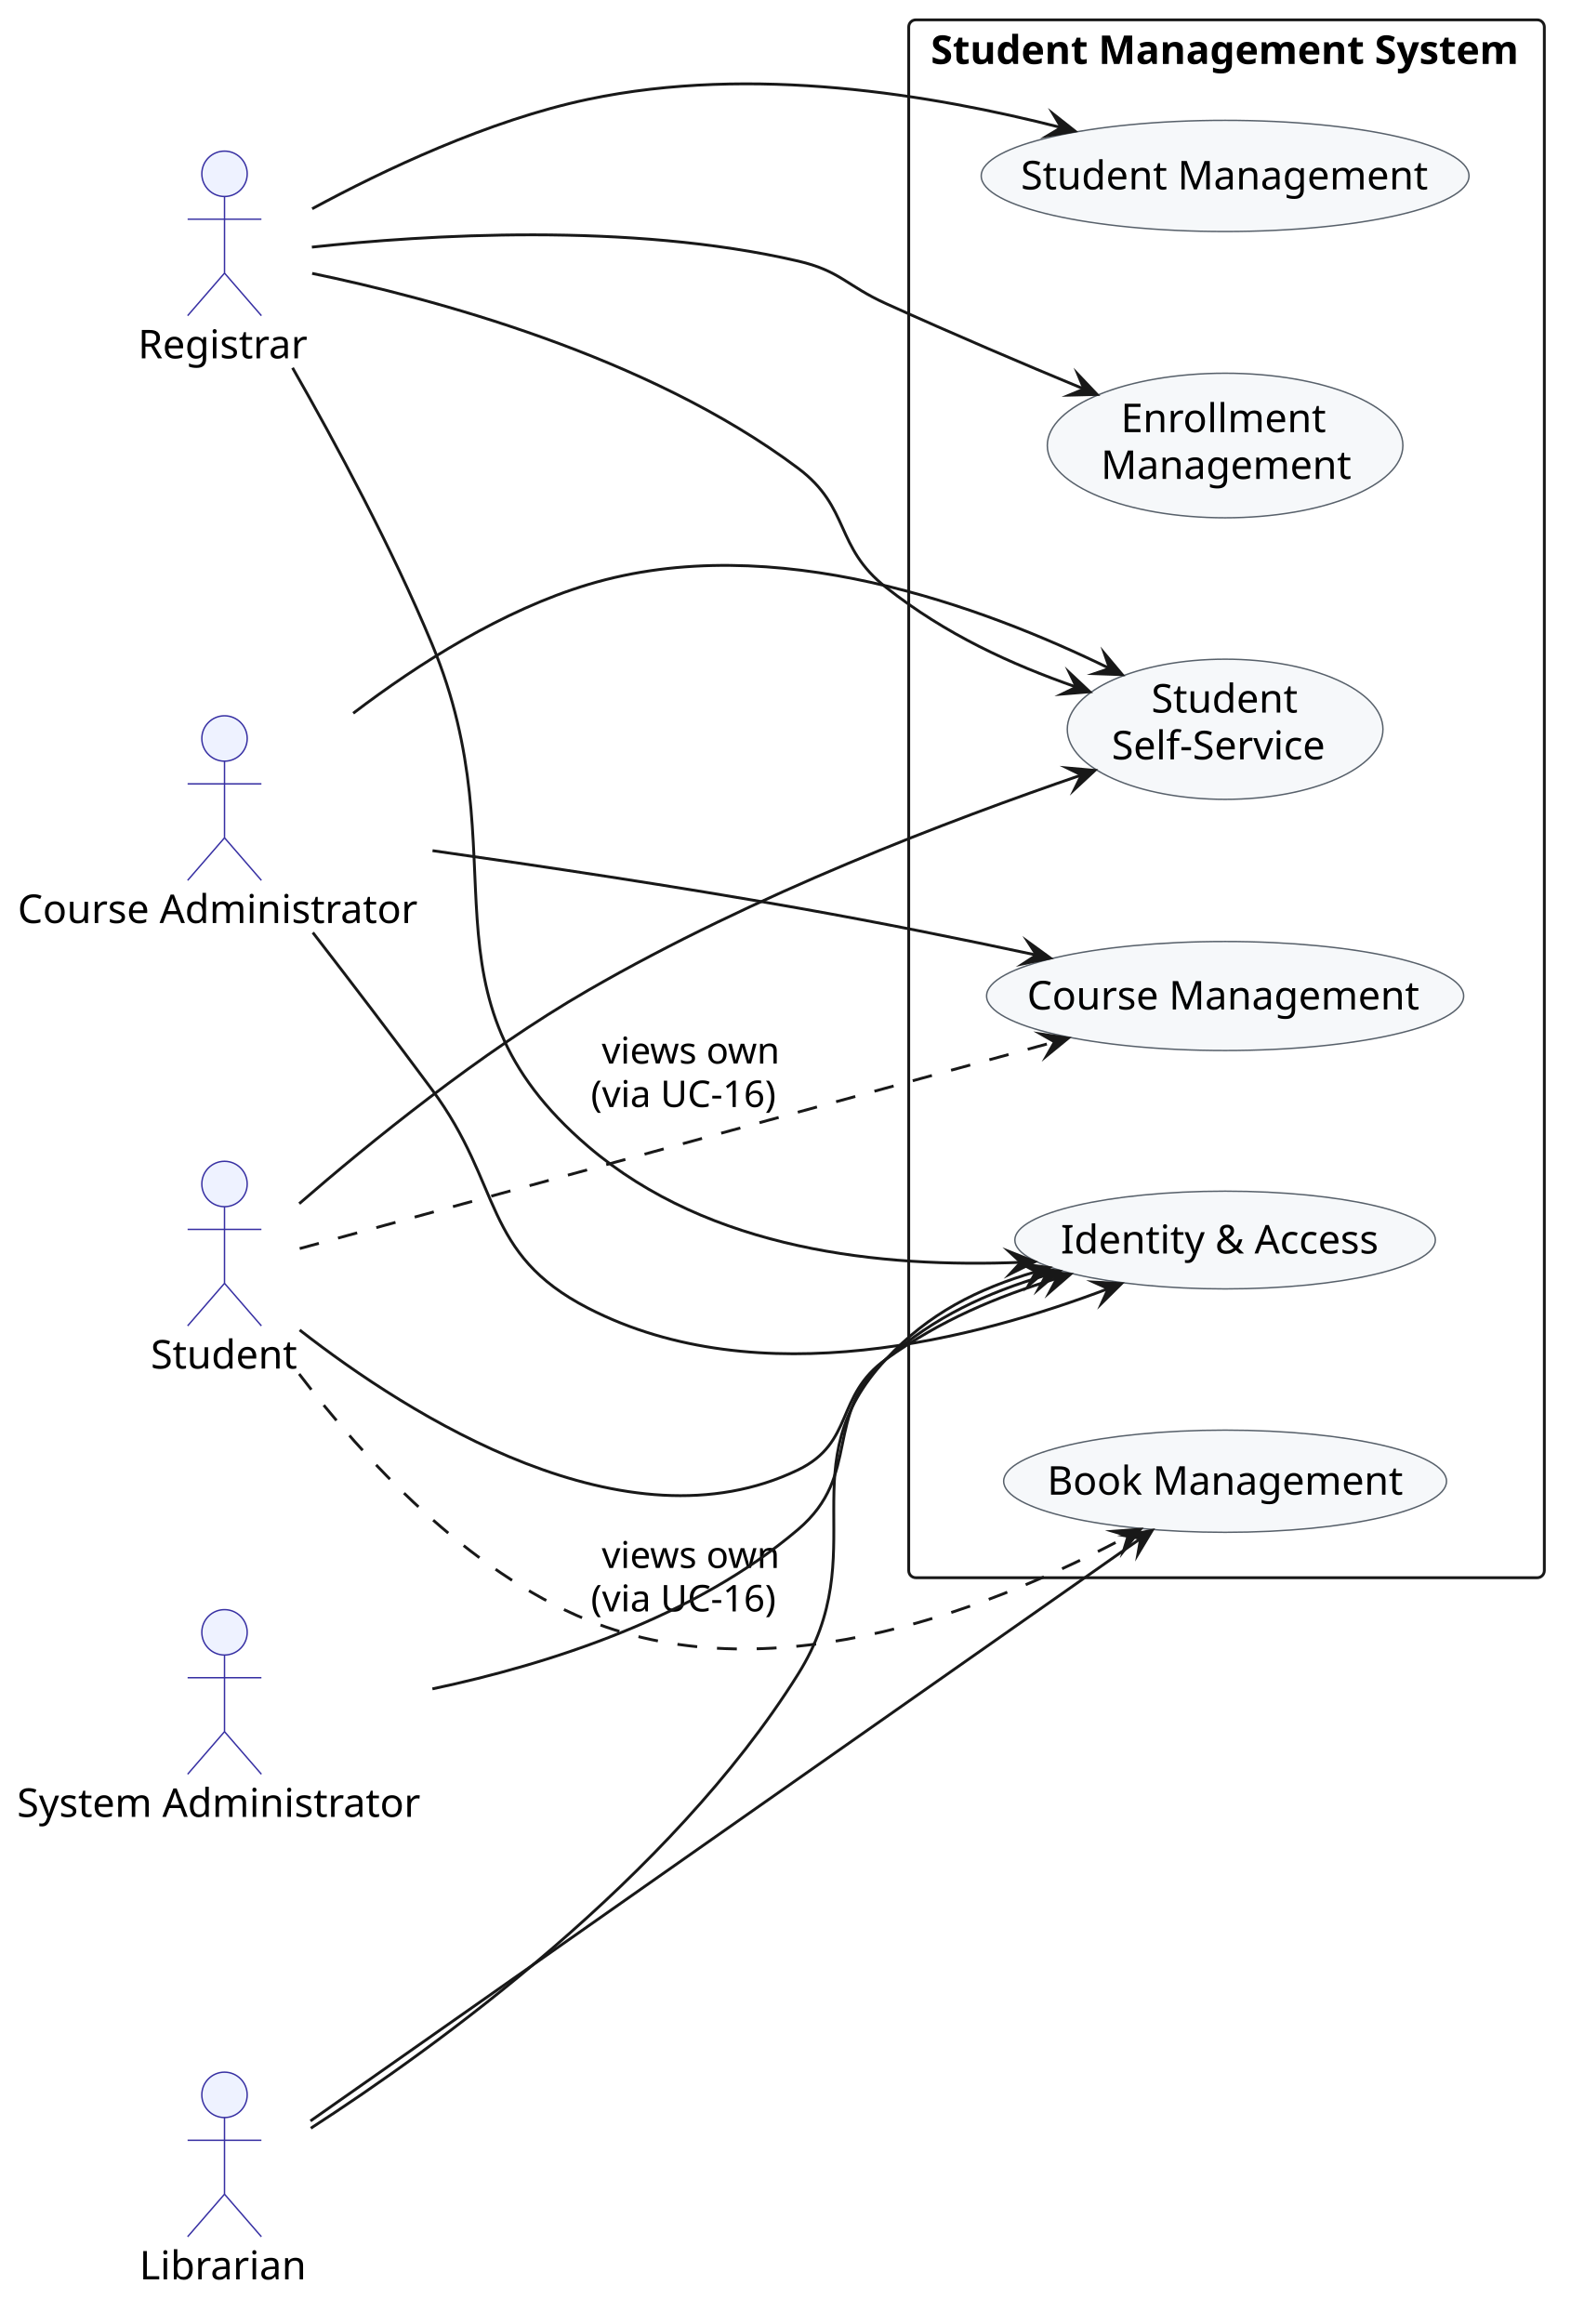
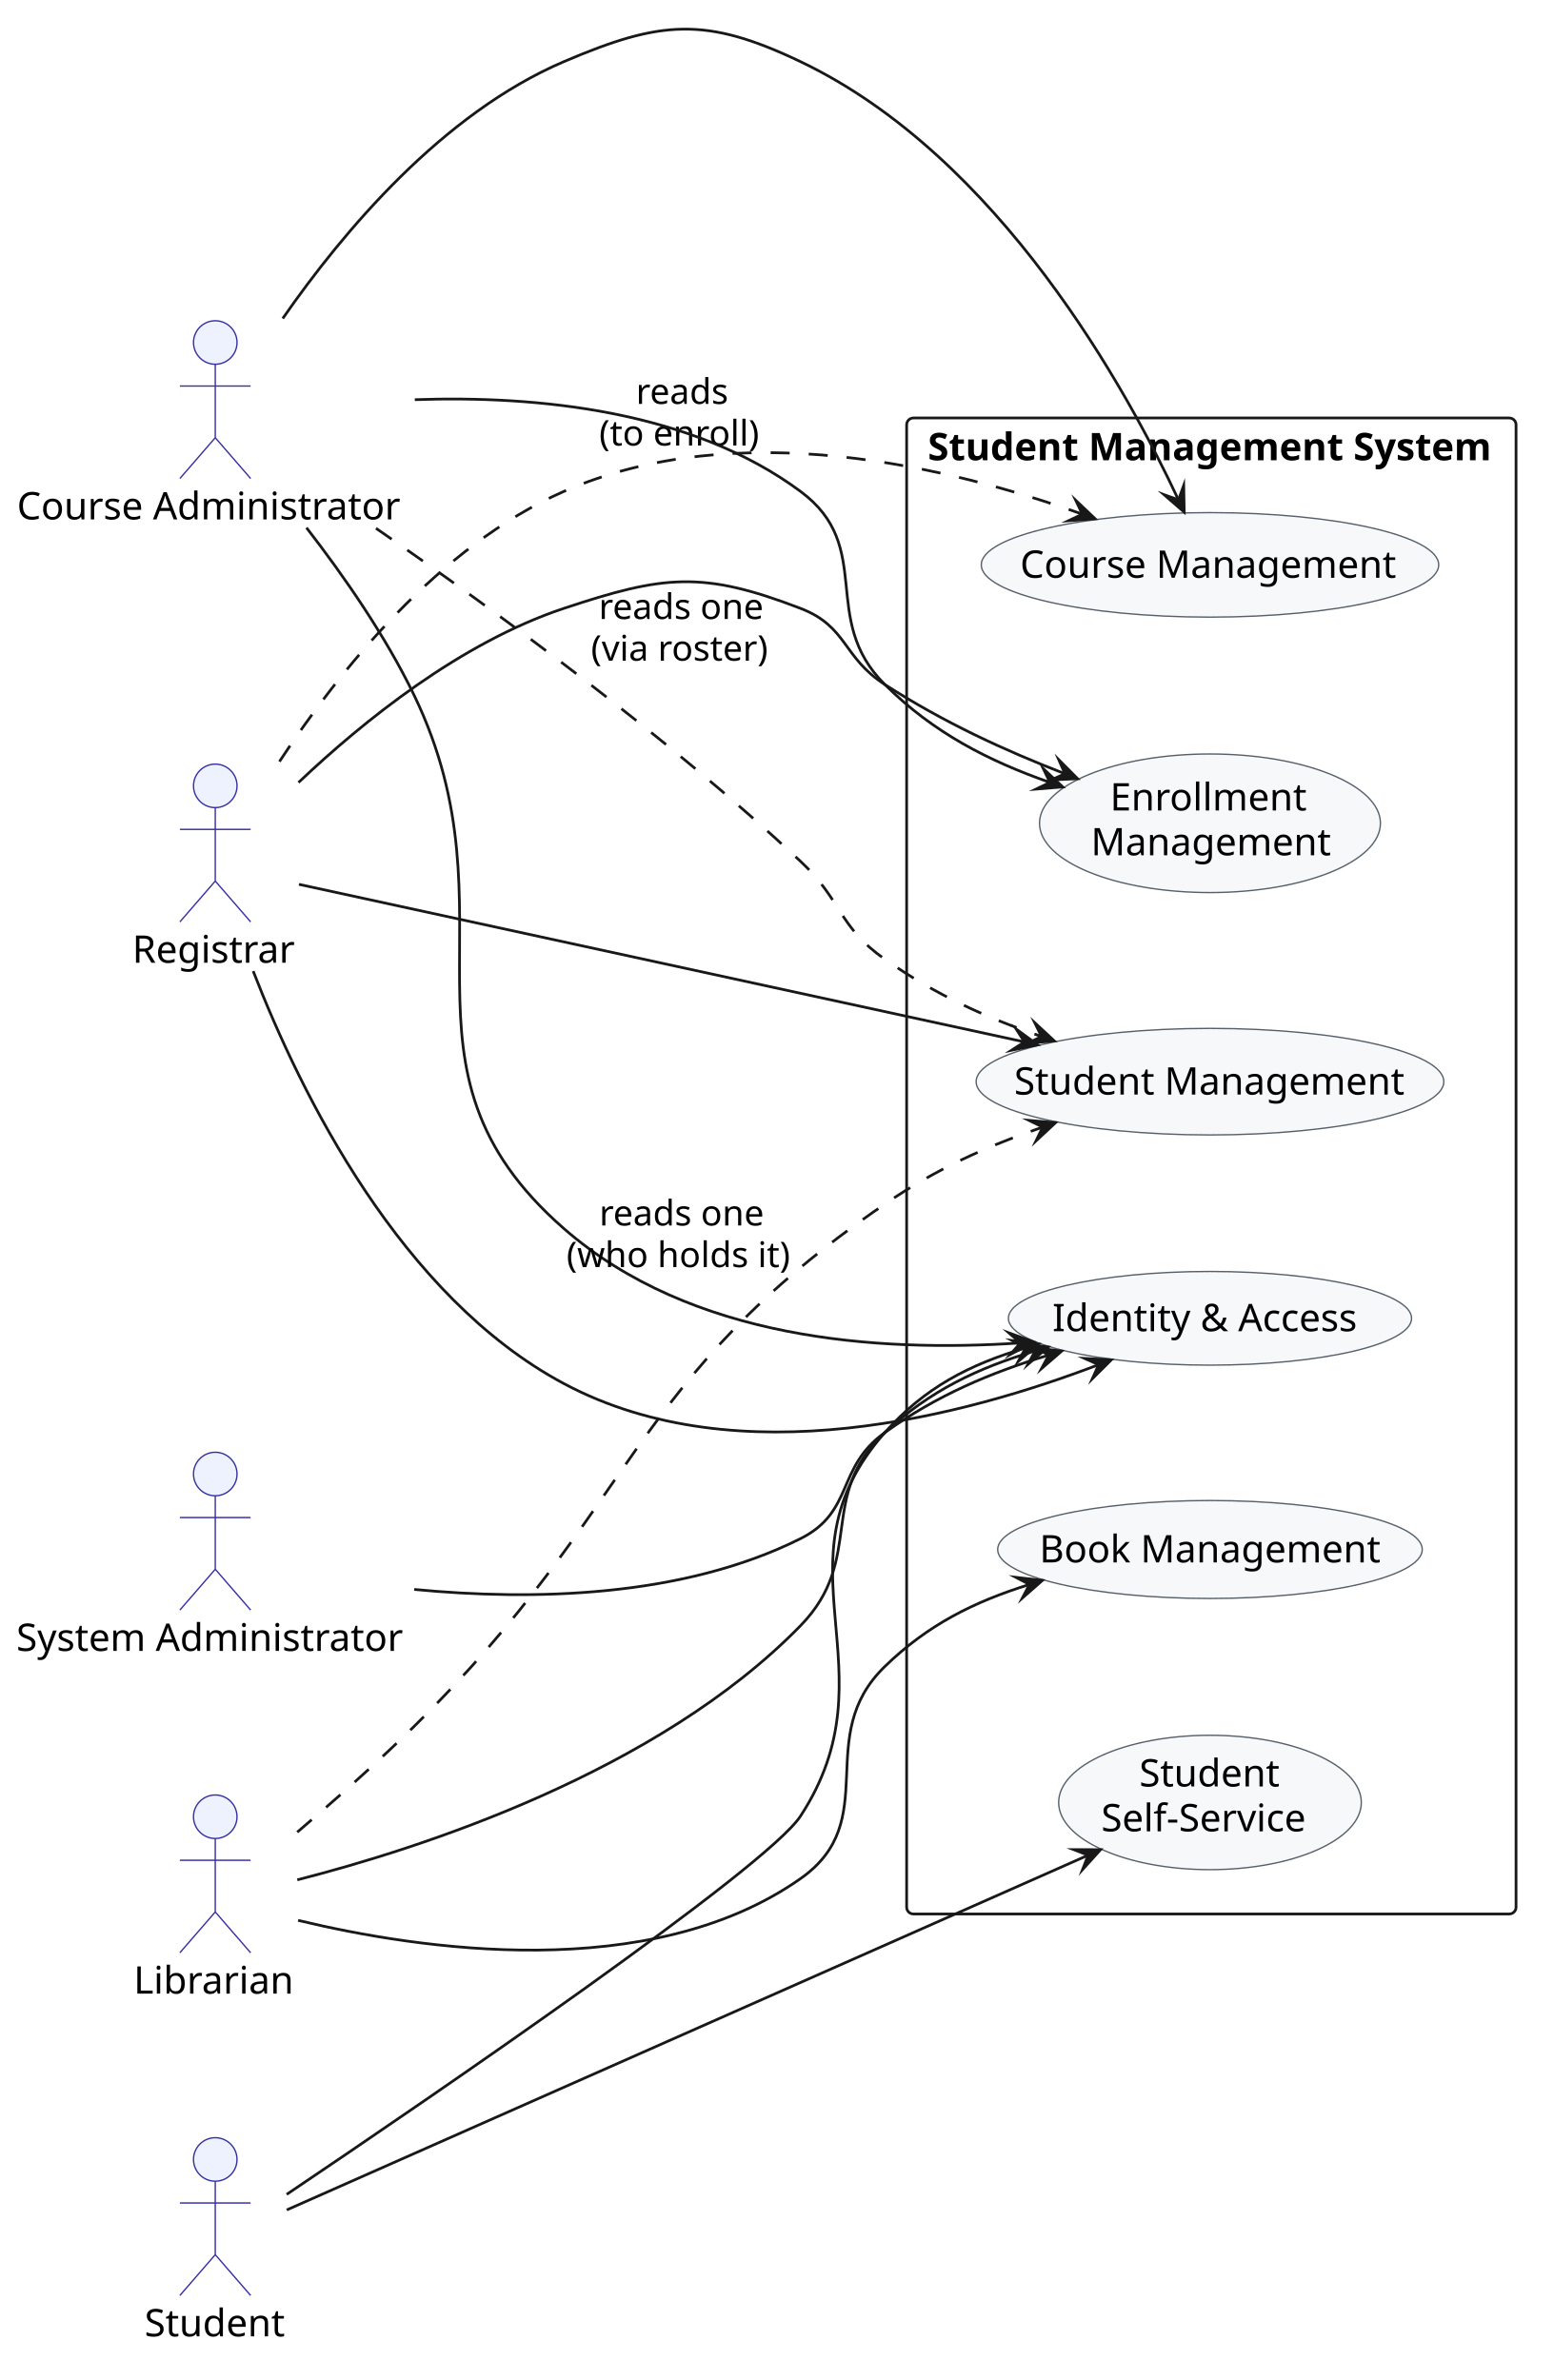
- <svg xmlns="http://www.w3.org/2000/svg" contentStyleType="text/css" data-diagram-type="DESCRIPTION" height="819px" preserveAspectRatio="none" style="width:558px;height:819px;" version="1.1" viewBox="0 0 558 819" width="558px" zoomAndPan="magnify">
+ <svg xmlns="http://www.w3.org/2000/svg" contentStyleType="text/css" data-diagram-type="DESCRIPTION" height="875px" preserveAspectRatio="none" style="width:571px;height:875px;" version="1.1" viewBox="0 0 571 875" width="571px" zoomAndPan="magnify">
  <defs />
  <g>
    <g class="cluster" data-qualified-name="Student Management System" data-source-line="24" id="ent0006">
-       <rect fill="none" height="549" rx="2.5" ry="2.5" style="stroke:#181818;stroke-width:1;" width="224" x="320.25" y="7" />
-       <text fill="#000000" font-family="sans-serif" font-size="14" font-weight="700" lengthAdjust="spacing" textLength="208.421" x="328.04" y="22.535">Student Management System</text>
+       <rect fill="none" height="550" rx="2.5" ry="2.5" style="stroke:#181818;stroke-width:1;" width="224" x="333.25" y="153.67" />
+       <text fill="#000000" font-family="sans-serif" font-size="14" font-weight="700" lengthAdjust="spacing" textLength="208.421" x="341.04" y="169.205">Student Management System</text>
    </g>
    <g class="entity" data-qualified-name="Student Management System.G1" data-source-line="25" id="ent0007">
-       <ellipse cx="431.75" cy="62" fill="#F6F8FA" rx="85.95" ry="19.59" style="stroke:#57606A;stroke-width:0.5;" />
-       <text fill="#000000" font-family="sans-serif" font-size="14" lengthAdjust="spacing" textLength="143.965" x="359.767" y="66.744">Student Management</text>
+       <ellipse cx="444.75" cy="397.67" fill="#F6F8FA" rx="85.95" ry="19.59" style="stroke:#57606A;stroke-width:0.5;" />
+       <text fill="#000000" font-family="sans-serif" font-size="14" lengthAdjust="spacing" textLength="143.965" x="372.767" y="402.414">Student Management</text>
    </g>
    <g class="entity" data-qualified-name="Student Management System.G4" data-source-line="26" id="ent0008">
-       <ellipse cx="431.747" cy="157.004" fill="#F6F8FA" rx="62.657" ry="25.474" style="stroke:#57606A;stroke-width:0.5;" />
-       <text fill="#000000" font-family="sans-serif" font-size="14" lengthAdjust="spacing" textLength="73.493" x="395" y="152.288">Enrollment</text>
-       <text fill="#000000" font-family="sans-serif" font-size="14" lengthAdjust="spacing" textLength="87.534" x="387.98" y="168.776">Management</text>
+       <ellipse cx="444.747" cy="302.674" fill="#F6F8FA" rx="62.657" ry="25.474" style="stroke:#57606A;stroke-width:0.5;" />
+       <text fill="#000000" font-family="sans-serif" font-size="14" lengthAdjust="spacing" textLength="73.493" x="408" y="297.958">Enrollment</text>
+       <text fill="#000000" font-family="sans-serif" font-size="14" lengthAdjust="spacing" textLength="87.534" x="400.98" y="314.446">Management</text>
    </g>
    <g class="entity" data-qualified-name="Student Management System.G6" data-source-line="27" id="ent0009">
-       <ellipse cx="431.754" cy="257.001" fill="#F6F8FA" rx="55.624" ry="24.701" style="stroke:#57606A;stroke-width:0.5;" />
-       <text fill="#000000" font-family="sans-serif" font-size="14" lengthAdjust="spacing" textLength="52.001" x="405.754" y="251.122">Student</text>
-       <text fill="#000000" font-family="sans-serif" font-size="14" lengthAdjust="spacing" textLength="79.967" x="391.771" y="267.61">Self-Service</text>
+       <ellipse cx="444.754" cy="662.671" fill="#F6F8FA" rx="55.624" ry="24.701" style="stroke:#57606A;stroke-width:0.5;" />
+       <text fill="#000000" font-family="sans-serif" font-size="14" lengthAdjust="spacing" textLength="52.001" x="418.754" y="656.792">Student</text>
+       <text fill="#000000" font-family="sans-serif" font-size="14" lengthAdjust="spacing" textLength="79.967" x="404.771" y="673.28">Self-Service</text>
    </g>
    <g class="entity" data-qualified-name="Student Management System.G5" data-source-line="28" id="ent0010">
-       <ellipse cx="431.75" cy="437" fill="#F6F8FA" rx="74.1" ry="17.22" style="stroke:#57606A;stroke-width:0.5;" />
-       <text fill="#000000" font-family="sans-serif" font-size="14" lengthAdjust="spacing" textLength="115.862" x="373.818" y="441.744">Identity &amp; Access</text>
+       <ellipse cx="444.75" cy="484.67" fill="#F6F8FA" rx="74.1" ry="17.22" style="stroke:#57606A;stroke-width:0.5;" />
+       <text fill="#000000" font-family="sans-serif" font-size="14" lengthAdjust="spacing" textLength="115.862" x="386.818" y="489.414">Identity &amp; Access</text>
    </g>
    <g class="entity" data-qualified-name="Student Management System.G3" data-source-line="29" id="ent0011">
-       <ellipse cx="431.754" cy="351.003" fill="#F6F8FA" rx="84.064" ry="19.213" style="stroke:#57606A;stroke-width:0.5;" />
-       <text fill="#000000" font-family="sans-serif" font-size="14" lengthAdjust="spacing" textLength="139.603" x="361.953" y="355.747">Course Management</text>
+       <ellipse cx="444.754" cy="207.673" fill="#F6F8FA" rx="84.064" ry="19.213" style="stroke:#57606A;stroke-width:0.5;" />
+       <text fill="#000000" font-family="sans-serif" font-size="14" lengthAdjust="spacing" textLength="139.603" x="374.953" y="212.417">Course Management</text>
    </g>
    <g class="entity" data-qualified-name="Student Management System.G2" data-source-line="30" id="ent0012">
-       <ellipse cx="431.746" cy="521.997" fill="#F6F8FA" rx="78.036" ry="18.007" style="stroke:#57606A;stroke-width:0.5;" />
-       <text fill="#000000" font-family="sans-serif" font-size="14" lengthAdjust="spacing" textLength="125.398" x="369.046" y="526.741">Book Management</text>
+       <ellipse cx="444.746" cy="569.667" fill="#F6F8FA" rx="78.036" ry="18.007" style="stroke:#57606A;stroke-width:0.5;" />
+       <text fill="#000000" font-family="sans-serif" font-size="14" lengthAdjust="spacing" textLength="125.398" x="382.046" y="574.411">Book Management</text>
    </g>
    <g class="entity" data-qualified-name="Registrar" data-source-line="18" id="ent0001">
-       <ellipse cx="79.125" cy="61.25" fill="#EEF2FF" rx="8" ry="8" style="stroke:#3730A3;stroke-width:0.5;" />
-       <path d="M79.125,69.25 L79.125,96.25 M66.125,77.25 L92.125,77.25 M79.125,96.25 L66.125,111.25 M79.125,96.25 L92.125,111.25" fill="none" style="stroke:#3730A3;stroke-width:0.5;" />
-       <text fill="#000000" font-family="sans-serif" font-size="14" lengthAdjust="spacing" textLength="60.99" x="48.63" y="126.285">Registrar</text>
+       <ellipse cx="79.125" cy="288.92" fill="#EEF2FF" rx="8" ry="8" style="stroke:#3730A3;stroke-width:0.5;" />
+       <path d="M79.125,296.92 L79.125,323.92 M66.125,304.92 L92.125,304.92 M79.125,323.92 L66.125,338.92 M79.125,323.92 L92.125,338.92" fill="none" style="stroke:#3730A3;stroke-width:0.5;" />
+       <text fill="#000000" font-family="sans-serif" font-size="14" lengthAdjust="spacing" textLength="60.99" x="48.63" y="353.955">Registrar</text>
    </g>
    <g class="entity" data-qualified-name="CourseAdmin" data-source-line="19" id="ent0002">
-       <ellipse cx="79.125" cy="260.25" fill="#EEF2FF" rx="8" ry="8" style="stroke:#3730A3;stroke-width:0.5;" />
-       <path d="M79.125,268.25 L79.125,295.25 M66.125,276.25 L92.125,276.25 M79.125,295.25 L66.125,310.25 M79.125,295.25 L92.125,310.25" fill="none" style="stroke:#3730A3;stroke-width:0.5;" />
-       <text fill="#000000" font-family="sans-serif" font-size="14" lengthAdjust="spacing" textLength="145.79" x="6.23" y="325.285">Course Administrator</text>
+       <ellipse cx="79.125" cy="125.92" fill="#EEF2FF" rx="8" ry="8" style="stroke:#3730A3;stroke-width:0.5;" />
+       <path d="M79.125,133.92 L79.125,160.92 M66.125,141.92 L92.125,141.92 M79.125,160.92 L66.125,175.92 M79.125,160.92 L92.125,175.92" fill="none" style="stroke:#3730A3;stroke-width:0.5;" />
+       <text fill="#000000" font-family="sans-serif" font-size="14" lengthAdjust="spacing" textLength="145.79" x="6.23" y="190.955">Course Administrator</text>
    </g>
    <g class="entity" data-qualified-name="Student" data-source-line="20" id="ent0003">
-       <ellipse cx="79.121" cy="417.25" fill="#EEF2FF" rx="8" ry="8" style="stroke:#3730A3;stroke-width:0.5;" />
-       <path d="M79.121,425.25 L79.121,452.25 M66.121,433.25 L92.121,433.25 M79.121,452.25 L66.121,467.25 M79.121,452.25 L92.121,467.25" fill="none" style="stroke:#3730A3;stroke-width:0.5;" />
-       <text fill="#000000" font-family="sans-serif" font-size="14" lengthAdjust="spacing" textLength="52.001" x="53.12" y="482.285">Student</text>
+       <ellipse cx="79.121" cy="793.92" fill="#EEF2FF" rx="8" ry="8" style="stroke:#3730A3;stroke-width:0.5;" />
+       <path d="M79.121,801.92 L79.121,828.92 M66.121,809.92 L92.121,809.92 M79.121,828.92 L66.121,843.92 M79.121,828.92 L92.121,843.92" fill="none" style="stroke:#3730A3;stroke-width:0.5;" />
+       <text fill="#000000" font-family="sans-serif" font-size="14" lengthAdjust="spacing" textLength="52.001" x="53.12" y="858.955">Student</text>
    </g>
    <g class="entity" data-qualified-name="Librarian" data-source-line="21" id="ent0004">
-       <ellipse cx="79.119" cy="738.25" fill="#EEF2FF" rx="8" ry="8" style="stroke:#3730A3;stroke-width:0.5;" />
-       <path d="M79.119,746.25 L79.119,773.25 M66.119,754.25 L92.119,754.25 M79.119,773.25 L66.119,788.25 M79.119,773.25 L92.119,788.25" fill="none" style="stroke:#3730A3;stroke-width:0.5;" />
-       <text fill="#000000" font-family="sans-serif" font-size="14" lengthAdjust="spacing" textLength="59.978" x="49.13" y="803.285">Librarian</text>
+       <ellipse cx="79.119" cy="667.92" fill="#EEF2FF" rx="8" ry="8" style="stroke:#3730A3;stroke-width:0.5;" />
+       <path d="M79.119,675.92 L79.119,702.92 M66.119,683.92 L92.119,683.92 M79.119,702.92 L66.119,717.92 M79.119,702.92 L92.119,717.92" fill="none" style="stroke:#3730A3;stroke-width:0.5;" />
+       <text fill="#000000" font-family="sans-serif" font-size="14" lengthAdjust="spacing" textLength="59.978" x="49.13" y="732.955">Librarian</text>
    </g>
    <g class="entity" data-qualified-name="SysAdmin" data-source-line="22" id="ent0005">
-       <ellipse cx="79.124" cy="575.25" fill="#EEF2FF" rx="8" ry="8" style="stroke:#3730A3;stroke-width:0.5;" />
-       <path d="M79.124,583.25 L79.124,610.25 M66.124,591.25 L92.124,591.25 M79.124,610.25 L66.124,625.25 M79.124,610.25 L92.124,625.25" fill="none" style="stroke:#3730A3;stroke-width:0.5;" />
-       <text fill="#000000" font-family="sans-serif" font-size="14" lengthAdjust="spacing" textLength="146.248" x="6" y="640.285">System Administrator</text>
+       <ellipse cx="79.124" cy="541.92" fill="#EEF2FF" rx="8" ry="8" style="stroke:#3730A3;stroke-width:0.5;" />
+       <path d="M79.124,549.92 L79.124,576.92 M66.124,557.92 L92.124,557.92 M79.124,576.92 L66.124,591.92 M79.124,576.92 L92.124,591.92" fill="none" style="stroke:#3730A3;stroke-width:0.5;" />
+       <text fill="#000000" font-family="sans-serif" font-size="14" lengthAdjust="spacing" textLength="146.248" x="6" y="606.955">System Administrator</text>
    </g>
    <g class="link" data-entity-1="ent0001" data-entity-2="ent0007" data-link-type="dependency" data-source-line="33" id="lnk13">
-       <path d="M110.01,73.57 C135.04,60.03 172.2,42.37 207.25,35 C265.38,22.76 328.425,33.335 373.995,44.955" fill="none" id="Registrar-to-G1" style="stroke:#181818;stroke-width:1;" />
-       <polygon fill="#181818" points="378.84,46.19,371.107,40.09,373.995,44.955,369.131,47.842,378.84,46.19" style="stroke:#181818;stroke-width:1;stroke-linejoin:miter;stroke-miterlimit:10;" />
+       <path d="M109.88,325.13 C168.99,337.97 297.434,365.878 376.554,383.068" fill="none" id="Registrar-to-G1" style="stroke:#181818;stroke-width:1;" />
+       <polygon fill="#181818" points="381.44,384.13,373.494,378.31,376.554,383.068,371.796,386.128,381.44,384.13" style="stroke:#181818;stroke-width:1;stroke-linejoin:miter;stroke-miterlimit:10;" />
    </g>
    <g class="link" data-entity-1="ent0001" data-entity-2="ent0008" data-link-type="dependency" data-source-line="34" id="lnk14">
-       <path d="M109.91,87.09 C149.59,82.8 221.72,78.19 281.25,92 C296.16,95.45 298.3,100.69 312.25,107 C336.66,118.04 359.601,127.805 382.001,137.095" fill="none" id="Registrar-to-G4" style="stroke:#181818;stroke-width:1;" />
-       <polygon fill="#181818" points="386.62,139.01,379.839,131.867,382.001,137.095,376.774,139.257,386.62,139.01" style="stroke:#181818;stroke-width:1;stroke-linejoin:miter;stroke-miterlimit:10;" />
+       <path d="M109.72,287.68 C133.59,265.07 169.34,236.27 207.25,223.67 C243.94,211.47 258.16,209.78 294.25,223.67 C311.58,230.33 309.62,241.64 325.25,251.67 C347.21,265.76 369.06,275.778 391.44,284.478" fill="none" id="Registrar-to-G4" style="stroke:#181818;stroke-width:1;" />
+       <polygon fill="#181818" points="396.1,286.29,389.161,279.301,391.44,284.478,386.262,286.757,396.1,286.29" style="stroke:#181818;stroke-width:1;stroke-linejoin:miter;stroke-miterlimit:10;" />
    </g>
-     <g class="link" data-entity-1="ent0001" data-entity-2="ent0009" data-link-type="dependency" data-source-line="35" id="lnk15">
-       <path d="M110.01,96.35 C151.73,105 228.28,125.25 281.25,165 C299.81,178.92 294.02,192.64 312.25,207 C333.39,223.64 356.159,234.052 379.339,242.142" fill="none" id="Registrar-to-G6" style="stroke:#181818;stroke-width:1;" />
-       <polygon fill="#181818" points="384.06,243.79,376.881,237.048,379.339,242.142,374.245,244.601,384.06,243.79" style="stroke:#181818;stroke-width:1;stroke-linejoin:miter;stroke-miterlimit:10;" />
+     <g class="link" data-entity-1="ent0001" data-entity-2="ent0010" data-link-type="dependency" data-source-line="35" id="lnk15">
+       <path d="M93.06,357.02 C110.77,402.66 147.38,476.69 207.25,508.67 C271.68,543.08 355.399,520.214 403.819,501.724" fill="none" id="Registrar-to-G5" style="stroke:#181818;stroke-width:1;" />
+       <polygon fill="#181818" points="408.49,499.94,398.655,499.414,403.819,501.724,401.509,506.887,408.49,499.94" style="stroke:#181818;stroke-width:1;stroke-linejoin:miter;stroke-miterlimit:10;" />
    </g>
-     <g class="link" data-entity-1="ent0001" data-entity-2="ent0010" data-link-type="dependency" data-source-line="36" id="lnk16">
-       <path d="M103.1,129.63 C118.37,156.35 138.13,193.07 152.25,227 C183.91,303.05 144.67,350.42 207.25,404 C250.23,440.79 310.734,446.798 359.734,444.858" fill="none" id="Registrar-to-G5" style="stroke:#181818;stroke-width:1;" />
-       <polygon fill="#181818" points="364.73,444.66,355.579,441.019,359.734,444.858,355.895,449.013,364.73,444.66" style="stroke:#181818;stroke-width:1;stroke-linejoin:miter;stroke-miterlimit:10;" />
+     <g class="link" data-entity-1="ent0001" data-entity-2="ent0011" data-link-type="dependency" data-source-line="36" id="lnk16">
+       <path d="M102.71,279.99 C124.63,246.66 161.31,200.81 207.25,180.67 C271.21,152.62 349.079,171.694 397.819,189.034" fill="none" id="Registrar-to-G3" style="stroke:#181818;stroke-width:1;stroke-dasharray:7,7;" />
+       <polygon fill="#181818" points="402.53,190.71,395.391,183.925,397.819,189.034,392.71,191.462,402.53,190.71" style="stroke:#181818;stroke-width:1;stroke-linejoin:miter;stroke-miterlimit:10;" />
+       <text fill="#000000" font-family="sans-serif" font-size="13" lengthAdjust="spacing" textLength="34.55" x="233.748" y="148.488">reads</text>
+       <text fill="#000000" font-family="sans-serif" font-size="13" lengthAdjust="spacing" textLength="61.547" x="220.25" y="163.799">(to enroll)</text>
    </g>
    <g class="link" data-entity-1="ent0002" data-entity-2="ent0011" data-link-type="dependency" data-source-line="38" id="lnk17">
-       <path d="M152.43,299.78 C190.79,305.22 238.67,312.41 281.25,320 C310.61,325.22 338.14,330.798 365.27,336.578" fill="none" id="CourseAdmin-to-G3" style="stroke:#181818;stroke-width:1;" />
-       <polygon fill="#181818" points="370.16,337.62,362.191,331.832,365.27,336.578,360.524,339.657,370.16,337.62" style="stroke:#181818;stroke-width:1;stroke-linejoin:miter;stroke-miterlimit:10;" />
+       <path d="M103.92,117.1 C126.16,85.06 162.61,41.75 207.25,22.67 C242.8,7.47 259.36,6 294.25,22.67 C367.66,57.73 414.492,143.851 433.162,183.771" fill="none" id="CourseAdmin-to-G3" style="stroke:#181818;stroke-width:1;" />
+       <polygon fill="#181818" points="435.28,188.3,435.091,178.453,433.162,183.771,427.844,181.842,435.28,188.3" style="stroke:#181818;stroke-width:1;stroke-linejoin:miter;stroke-miterlimit:10;" />
    </g>
-     <g class="link" data-entity-1="ent0002" data-entity-2="ent0009" data-link-type="dependency" data-source-line="39" id="lnk18">
-       <path d="M124.48,251.36 C147.51,233.84 177.1,215.06 207.25,206 C272.81,186.29 346.667,213.895 391.027,235.565" fill="none" id="CourseAdmin-to-G6" style="stroke:#181818;stroke-width:1;" />
-       <polygon fill="#181818" points="395.52,237.76,389.189,230.215,391.027,235.565,385.678,237.404,395.52,237.76" style="stroke:#181818;stroke-width:1;stroke-linejoin:miter;stroke-miterlimit:10;" />
+     <g class="link" data-entity-1="ent0002" data-entity-2="ent0008" data-link-type="dependency" data-source-line="39" id="lnk18">
+       <path d="M152.46,146.94 C197.39,145.38 254.03,150.86 294.25,180.67 C321.91,201.16 300.84,227.38 325.25,251.67 C343.11,269.44 363.441,279.787 385.911,287.657" fill="none" id="CourseAdmin-to-G4" style="stroke:#181818;stroke-width:1;" />
+       <polygon fill="#181818" points="390.63,289.31,383.458,282.56,385.911,287.657,380.814,290.11,390.63,289.31" style="stroke:#181818;stroke-width:1;stroke-linejoin:miter;stroke-miterlimit:10;" />
    </g>
    <g class="link" data-entity-1="ent0002" data-entity-2="ent0010" data-link-type="dependency" data-source-line="40" id="lnk19">
-       <path d="M110.25,328.64 C123.3,345.54 138.66,365.65 152.25,384 C177.27,417.79 169.85,441.75 207.25,461 C267.63,492.07 344.504,471.581 390.554,454.141" fill="none" id="CourseAdmin-to-G5" style="stroke:#181818;stroke-width:1;" />
-       <polygon fill="#181818" points="395.23,452.37,385.397,451.817,390.554,454.141,388.23,459.298,395.23,452.37" style="stroke:#181818;stroke-width:1;stroke-linejoin:miter;stroke-miterlimit:10;" />
+       <path d="M112.66,194.02 C126.46,211.84 141.74,233.88 152.25,255.67 C191.54,337.17 139.1,392.15 207.25,451.67 C254.16,492.64 322.481,497.221 375.051,493.731" fill="none" id="CourseAdmin-to-G5" style="stroke:#181818;stroke-width:1;" />
+       <polygon fill="#181818" points="380.04,493.4,370.795,490.005,375.051,493.731,371.325,497.987,380.04,493.4" style="stroke:#181818;stroke-width:1;stroke-linejoin:miter;stroke-miterlimit:10;" />
    </g>
-     <g class="link" data-entity-1="ent0003" data-entity-2="ent0009" data-link-type="dependency" data-source-line="42" id="lnk20">
-       <path d="M105.46,424.18 C130.13,402.77 169.36,370.87 207.25,349 C265.94,315.11 334.79,288.99 381.13,273.12" fill="none" id="Student-to-G6" style="stroke:#181818;stroke-width:1;" />
-       <polygon fill="#181818" points="385.86,271.5,376.05,270.632,381.13,273.12,378.642,278.2,385.86,271.5" style="stroke:#181818;stroke-width:1;stroke-linejoin:miter;stroke-miterlimit:10;" />
+     <g class="link" data-entity-1="ent0002" data-entity-2="ent0007" data-link-type="dependency" data-source-line="41" id="lnk20">
+       <path d="M138.21,194.23 C182.85,225.05 245.01,270.58 294.25,316.67 C309.66,331.09 307.96,340.55 325.25,352.67 C343.9,365.74 362.11,373.978 382.82,381.079" fill="none" id="CourseAdmin-to-G1" style="stroke:#181818;stroke-width:1;stroke-dasharray:7,7;" />
+       <polygon fill="#181818" points="387.55,382.7,380.334,375.998,382.82,381.079,377.739,383.565,387.55,382.7" style="stroke:#181818;stroke-width:1;stroke-linejoin:miter;stroke-miterlimit:10;" />
+       <text fill="#000000" font-family="sans-serif" font-size="13" lengthAdjust="spacing" textLength="61.959" x="220.065" y="227.578">reads one</text>
+       <text fill="#000000" font-family="sans-serif" font-size="13" lengthAdjust="spacing" textLength="67.59" x="217.25" y="242.889">(via roster)</text>
    </g>
-     <g class="link" data-entity-1="ent0003" data-entity-2="ent0010" data-link-type="dependency" data-source-line="43" id="lnk21">
-       <path d="M105.61,468.71 C144.5,499.04 220.55,547.28 281.25,518 C301.19,508.37 294.23,491.86 312.25,479 C331.52,465.24 350.966,457.055 372.476,450.514" fill="none" id="Student-to-G5" style="stroke:#181818;stroke-width:1;" />
-       <polygon fill="#181818" points="377.26,449.06,367.486,447.851,372.476,450.514,369.813,455.505,377.26,449.06" style="stroke:#181818;stroke-width:1;stroke-linejoin:miter;stroke-miterlimit:10;" />
+     <g class="link" data-entity-1="ent0003" data-entity-2="ent0009" data-link-type="dependency" data-source-line="43" id="lnk21">
+       <path d="M105.4,812.47 C167.81,784.84 324.988,715.244 399.958,682.054" fill="none" id="Student-to-G6" style="stroke:#181818;stroke-width:1;" />
+       <polygon fill="#181818" points="404.53,680.03,394.681,680.016,399.958,682.054,397.92,687.331,404.53,680.03" style="stroke:#181818;stroke-width:1;stroke-linejoin:miter;stroke-miterlimit:10;" />
    </g>
-     <g class="link" data-entity-1="ent0003" data-entity-2="ent0012" data-link-type="dependency" data-source-line="44" id="lnk22">
-       <path d="M105.43,484.2 C128.13,513.99 164.41,553.56 207.25,571 C274.03,598.17 354.051,564.537 397.541,541.287" fill="none" id="Student-to-G2" style="stroke:#181818;stroke-width:1;stroke-dasharray:7,7;" />
-       <polygon fill="#181818" points="401.95,538.93,392.127,539.646,397.541,541.287,395.899,546.701,401.95,538.93" style="stroke:#181818;stroke-width:1;stroke-linejoin:miter;stroke-miterlimit:10;" />
-       <text fill="#000000" font-family="sans-serif" font-size="13" lengthAdjust="spacing" textLength="64.556" x="212.071" y="552.568">views own</text>
-       <text fill="#000000" font-family="sans-serif" font-size="13" lengthAdjust="spacing" textLength="72.198" x="208.25" y="567.879">(via UC-16)</text>
+     <g class="link" data-entity-1="ent0003" data-entity-2="ent0010" data-link-type="dependency" data-source-line="44" id="lnk22">
+       <path d="M105.38,806.76 C159.29,770.46 281.73,686.82 294.25,667.67 C329.35,613.95 282.78,574.76 325.25,526.67 C339.77,510.22 356.355,501.636 376.975,495.546" fill="none" id="Student-to-G5" style="stroke:#181818;stroke-width:1;" />
+       <polygon fill="#181818" points="381.77,494.13,372.006,492.843,376.975,495.546,374.272,500.515,381.77,494.13" style="stroke:#181818;stroke-width:1;stroke-linejoin:miter;stroke-miterlimit:10;" />
    </g>
-     <g class="link" data-entity-1="ent0003" data-entity-2="ent0011" data-link-type="dependency" data-source-line="45" id="lnk23">
-       <path d="M105.62,440.01 C162.28,424.5 294.837,388.21 371.657,367.18" fill="none" id="Student-to-G3" style="stroke:#181818;stroke-width:1;stroke-dasharray:7,7;" />
-       <polygon fill="#181818" points="376.48,365.86,366.743,364.378,371.657,367.18,368.856,372.094,376.48,365.86" style="stroke:#181818;stroke-width:1;stroke-linejoin:miter;stroke-miterlimit:10;" />
-       <text fill="#000000" font-family="sans-serif" font-size="13" lengthAdjust="spacing" textLength="64.556" x="212.071" y="374.818">views own</text>
-       <text fill="#000000" font-family="sans-serif" font-size="13" lengthAdjust="spacing" textLength="72.198" x="208.25" y="390.129">(via UC-16)</text>
+     <g class="link" data-entity-1="ent0004" data-entity-2="ent0012" data-link-type="dependency" data-source-line="46" id="lnk23">
+       <path d="M109.57,706.01 C154,716.71 238.86,729.59 294.25,690.67 C324.77,669.22 298.47,638.64 325.25,612.67 C341.03,597.35 357.918,588.921 378.398,582.521" fill="none" id="Librarian-to-G2" style="stroke:#181818;stroke-width:1;" />
+       <polygon fill="#181818" points="383.17,581.03,373.387,579.897,378.398,582.521,375.773,587.532,383.17,581.03" style="stroke:#181818;stroke-width:1;stroke-linejoin:miter;stroke-miterlimit:10;" />
    </g>
-     <g class="link" data-entity-1="ent0004" data-entity-2="ent0012" data-link-type="dependency" data-source-line="47" id="lnk24">
-       <path d="M109.41,747.45 C177.06,699.98 339.067,586.311 401.977,542.181" fill="none" id="Librarian-to-G2" style="stroke:#181818;stroke-width:1;" />
-       <polygon fill="#181818" points="406.07,539.31,396.405,541.204,401.977,542.181,400.999,547.753,406.07,539.31" style="stroke:#181818;stroke-width:1;stroke-linejoin:miter;stroke-miterlimit:10;" />
+     <g class="link" data-entity-1="ent0004" data-entity-2="ent0010" data-link-type="dependency" data-source-line="47" id="lnk24">
+       <path d="M109.27,691.12 C154.46,679.58 241.69,651.57 294.25,597.67 C318.29,573.01 300.05,550.13 325.25,526.67 C341.78,511.27 359.517,502.883 380.497,496.653" fill="none" id="Librarian-to-G5" style="stroke:#181818;stroke-width:1;" />
+       <polygon fill="#181818" points="385.29,495.23,375.524,493.957,380.497,496.653,377.801,501.627,385.29,495.23" style="stroke:#181818;stroke-width:1;stroke-linejoin:miter;stroke-miterlimit:10;" />
    </g>
-     <g class="link" data-entity-1="ent0004" data-entity-2="ent0010" data-link-type="dependency" data-source-line="48" id="lnk25">
-       <path d="M109.54,750.01 C153.56,721.55 236.22,661.93 281.25,590 C308.43,546.58 277.29,516.43 312.25,479 C327.37,462.8 344.334,454.264 365.084,448.144" fill="none" id="Librarian-to-G5" style="stroke:#181818;stroke-width:1;" />
-       <polygon fill="#181818" points="369.88,446.73,360.116,445.439,365.084,448.144,362.379,453.113,369.88,446.73" style="stroke:#181818;stroke-width:1;stroke-linejoin:miter;stroke-miterlimit:10;" />
+     <g class="link" data-entity-1="ent0004" data-entity-2="ent0007" data-link-type="dependency" data-source-line="48" id="lnk25">
+       <path d="M109.26,673.59 C122.69,662.16 138.62,648.08 152.25,634.67 C234.09,554.07 230.46,507.54 325.25,442.67 C344.14,429.74 362.502,421.515 383.272,414.375" fill="none" id="Librarian-to-G1" style="stroke:#181818;stroke-width:1;stroke-dasharray:7,7;" />
+       <polygon fill="#181818" points="388,412.75,378.188,411.893,383.272,414.375,380.789,419.459,388,412.75" style="stroke:#181818;stroke-width:1;stroke-linejoin:miter;stroke-miterlimit:10;" />
+       <text fill="#000000" font-family="sans-serif" font-size="13" lengthAdjust="spacing" textLength="61.959" x="220.266" y="450.548">reads one</text>
+       <text fill="#000000" font-family="sans-serif" font-size="13" lengthAdjust="spacing" textLength="85.992" x="208.25" y="465.859">(who holds it)</text>
    </g>
    <g class="link" data-entity-1="ent0005" data-entity-2="ent0010" data-link-type="dependency" data-source-line="50" id="lnk26">
-       <path d="M152.38,595.18 C193.98,586.38 245.02,569.85 281.25,539 C304.1,519.53 289.63,498.73 312.25,479 C329.44,464 347.549,455.68 368.629,449.39" fill="none" id="SysAdmin-to-G5" style="stroke:#181818;stroke-width:1;" />
-       <polygon fill="#181818" points="373.42,447.96,363.652,446.7,368.629,449.39,365.94,454.366,373.42,447.96" style="stroke:#181818;stroke-width:1;stroke-linejoin:miter;stroke-miterlimit:10;" />
+       <path d="M152.26,584.35 C195.62,588.51 250.67,587.45 294.25,565.67 C314.05,555.76 307.23,539.53 325.25,526.67 C344.52,512.91 363.966,504.724 385.476,498.185" fill="none" id="SysAdmin-to-G5" style="stroke:#181818;stroke-width:1;" />
+       <polygon fill="#181818" points="390.26,496.73,380.486,495.521,385.476,498.185,382.813,503.175,390.26,496.73" style="stroke:#181818;stroke-width:1;stroke-linejoin:miter;stroke-miterlimit:10;" />
    </g>
  </g>
</svg>
